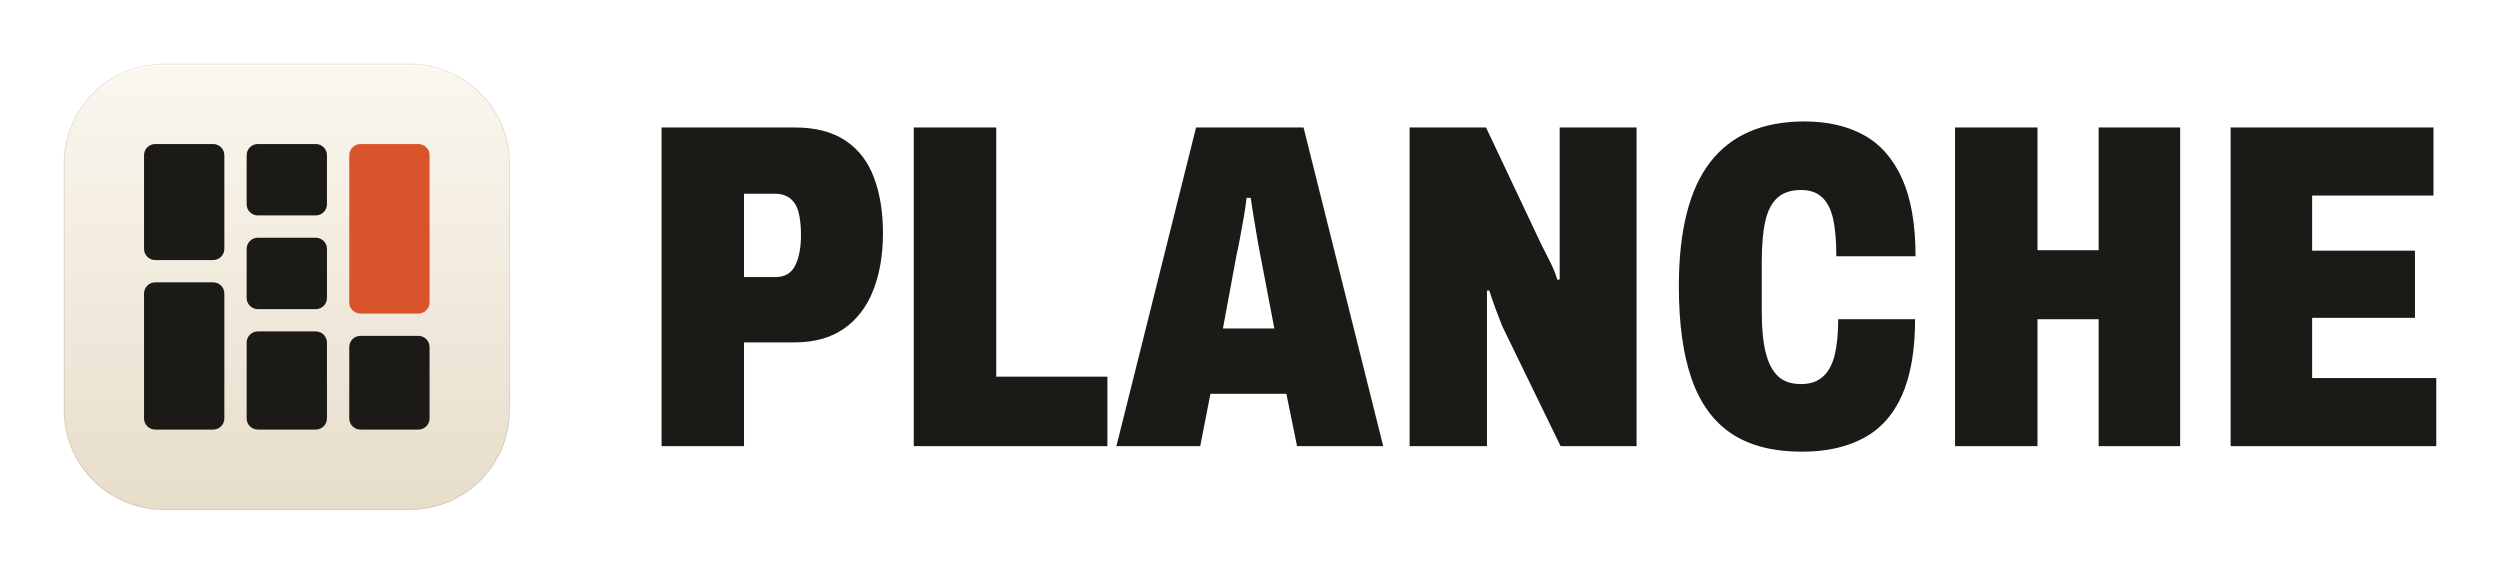
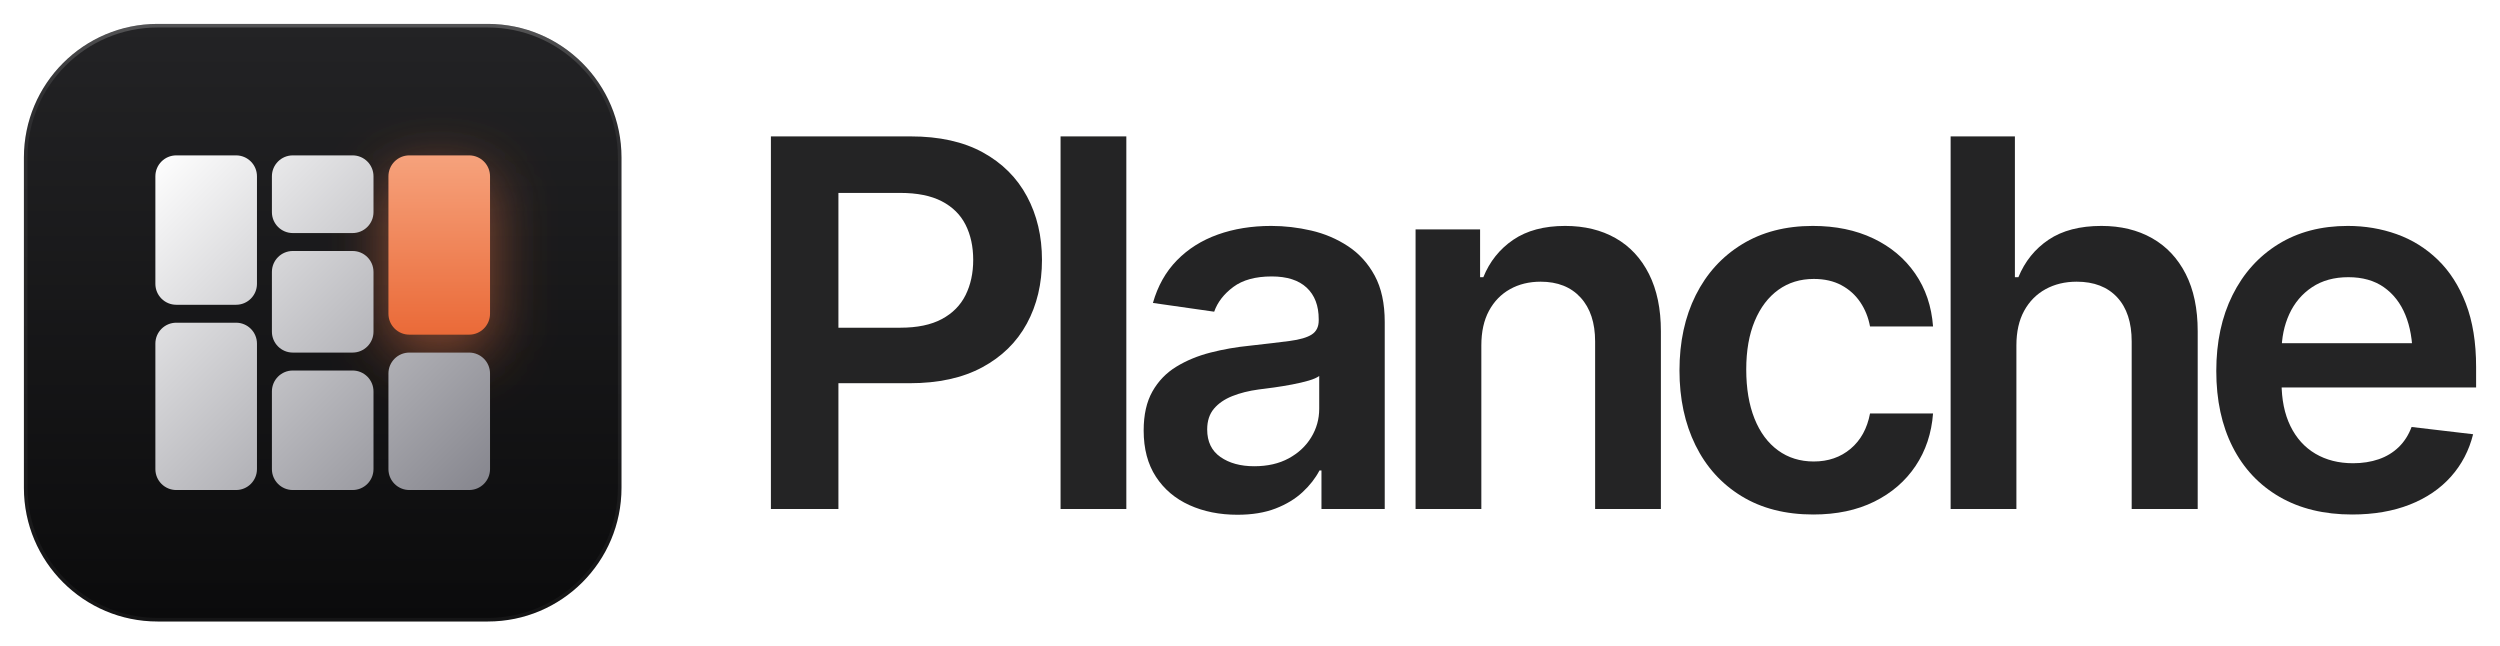
- <svg xmlns="http://www.w3.org/2000/svg" viewBox="-137.6 -137.6 5397.4 1238.4">
+ <svg xmlns="http://www.w3.org/2000/svg" viewBox="-40 -40 4183.43 1080">
  <defs>
-     <linearGradient id="p" x1="0" y1="0" x2="0" y2="1">
-       <stop offset="0" stop-color="#FBF7EF" />
-       <stop offset="1" stop-color="#E7DDCB" />
+     <linearGradient id="t" x1="0" y1="0" x2="0" y2="1">
+       <stop offset="0" stop-color="#232325" />
+       <stop offset="1" stop-color="#0B0B0C" />
    </linearGradient>
    <linearGradient id="h" x1="0" y1="0" x2="0" y2="1">
-       <stop offset="0" stop-color="#fff" stop-opacity=".7" />
-       <stop offset=".08" stop-color="#fff" stop-opacity="0" />
+       <stop offset="0" stop-color="#FFFFFF" stop-opacity=".22" />
+       <stop offset=".12" stop-color="#FFFFFF" stop-opacity=".07" />
+       <stop offset="1" stop-color="#FFFFFF" stop-opacity=".04" />
    </linearGradient>
+     <linearGradient id="m" gradientUnits="userSpaceOnUse" x1="22" y1="22" x2="78" y2="78">
+       <stop offset="0" stop-color="#FFFFFF" />
+       <stop offset="1" stop-color="#85858D" />
+     </linearGradient>
+     <linearGradient id="a" x1="0" y1="0" x2="0" y2="1">
+       <stop offset="0" stop-color="#F6A27C" />
+       <stop offset="1" stop-color="#EA6A38" />
+     </linearGradient>
+     <filter id="g" x="-100%" y="-100%" width="300%" height="300%">
+       <feGaussianBlur stdDeviation="5" />
+     </filter>
  </defs>
-   <g transform="scale(9.632)">
-     <rect width="100" height="100" rx="22.37" fill="url(#p)" />
-     <rect x=".25" y=".25" width="99.5" height="99.5" rx="22.2" fill="none" stroke="url(#h)" stroke-width=".5" />
-     <rect x=".1" y=".1" width="99.8" height="99.8" rx="22.3" fill="none" stroke="#5A4A30" stroke-opacity=".14" stroke-width=".2" />
-     <rect x="18" y="18" width="18" height="26" rx="2.5" fill="#1B1A17" />
-     <rect x="18" y="49" width="18" height="33" rx="2.5" fill="#1B1A17" />
-     <rect x="41" y="18" width="18" height="16" rx="2.5" fill="#1B1A17" />
-     <rect x="41" y="39" width="18" height="16" rx="2.5" fill="#1B1A17" />
-     <rect x="41" y="60" width="18" height="22" rx="2.5" fill="#1B1A17" />
-     <rect x="64" y="18" width="18" height="38" rx="2.5" fill="#D9542B" />
-     <rect x="64" y="61" width="18" height="21" rx="2.5" fill="#1B1A17" />
+   <g transform="scale(10)">
+     <rect width="100" height="100" rx="22.37" fill="url(#t)" />
+     <rect x=".3" y=".3" width="99.4" height="99.4" rx="22.1" fill="none" stroke="url(#h)" stroke-width=".6" />
+     <rect x="61" y="25" width="17" height="30" rx="3.5" fill="#EE7746" fill-opacity=".55" filter="url(#g)" />
+     <g fill="url(#m)">
+       <rect x="22" y="22" width="17" height="25" rx="3.5" />
+       <rect x="22" y="50" width="17" height="28" rx="3.5" />
+       <rect x="41.5" y="22" width="17" height="13" rx="3.5" />
+       <rect x="41.5" y="38" width="17" height="17" rx="3.5" />
+       <rect x="41.5" y="58" width="17" height="20" rx="3.5" />
+       <rect x="61" y="55" width="17" height="23" rx="3.5" />
+     </g>
+     <rect x="61" y="22" width="17" height="30" rx="3.5" fill="url(#a)" />
  </g>
-   <g transform="translate(1240.69 825.60)" fill="#1B1A17">
-     <path transform="translate(0.00 0) scale(1 -1)" d="M50 0L50 688L338 688Q404 688 446.5 660Q489 632 508.5 580Q528 528 528 460Q528 390 507 336.5Q486 283 443.5 253.5Q401 224 337 224L228 224L228 0ZM228 365L296 365Q326 365 338.5 390Q351 415 351 456Q351 484 346 504Q341 524 328 534.5Q315 545 294 545L228 545Z" />
-     <path transform="translate(544.53 0) scale(1 -1)" d="M50 0L50 688L228 688L228 150L468 150L468 0Z" />
-     <path transform="translate(1029.98 0) scale(1 -1)" d="M2 0L174 688L406 688L578 0L392 0L369 113L205 113L183 0ZM232 254L343 254L313 411Q311 420 308.5 434.5Q306 449 303 467Q300 485 297 503Q294 521 292 536L283 536Q281 517 277 494.5Q273 472 269 450Q265 428 261 411Z" />
-     <path transform="translate(1615.00 0) scale(1 -1)" d="M50 0L50 688L215 688L335 434Q340 424 346.5 411.5Q353 399 359 386Q365 373 369 359L374 360Q374 380 374 399.5Q374 419 374 434L374 688L540 688L540 0L376 0L250 259Q242 279 235 298Q228 317 222 336L217 336Q217 318 217 298Q217 278 217 259L217 0Z" />
-     <path transform="translate(2211.29 0) scale(1 -1)" d="M301 -12Q208 -12 149.5 26.5Q91 65 63 144Q35 223 35 345Q35 526 103 613.5Q171 701 306 701Q381 701 434.5 671.5Q488 642 517 577.5Q546 513 546 410L375 410Q375 457 368.5 488.5Q362 520 345 536.5Q328 553 299 553Q266 553 247.5 536Q229 519 221.5 485Q214 451 214 398L214 289Q214 236 222.5 202Q231 168 249 151Q267 134 299 134Q328 134 346 150Q364 166 371.5 197Q379 228 379 274L545 274Q545 174 517 110.5Q489 47 434 17.5Q379 -12 301 -12Z" />
-     <path transform="translate(2792.58 0) scale(1 -1)" d="M50 0L50 688L228 688L228 423L360 423L360 688L536 688L536 0L360 0L360 274L228 274L228 0Z" />
-     <path transform="translate(3385.52 0) scale(1 -1)" d="M52 0L52 688L490 688L490 541L228 541L228 422L450 422L450 277L228 277L228 147L496 147L496 0Z" />
+   <g transform="translate(1204.81 811.75) scale(0.41846)" fill="#242425">
+     <path transform="translate(0 0) scale(1 -1)" d="M108 0V1490H667Q839 1490 955.5 1426Q1072 1362 1132 1250Q1192 1138 1192 996Q1192 853 1131.5 741.5Q1071 630 953 566.5Q835 503 663 503H293V725H626Q727 725 791.5 759.5Q856 794 886.5 855.5Q917 917 917 996Q917 1076 886.5 1136.5Q856 1197 791.5 1230.5Q727 1264 625 1264H378V0Z" />
+     <path transform="translate(1169.32 0) scale(1 -1)" d="M360 1490V0H97V1490Z" />
+     <path transform="translate(1554.64 0) scale(1 -1)" d="M419 -23Q312 -23 227 15.5Q142 54 93 129Q44 204 44 314Q44 408 79 470Q114 532 174.5 569Q235 606 311 625.5Q387 645 468 653Q567 664 628 672Q689 680 716.5 698Q744 716 744 754V759Q744 840 696 885Q648 930 556 930Q459 930 402.5 888Q346 846 326 789L81 824Q110 926 177 994.5Q244 1063 340.5 1097.5Q437 1132 554 1132Q634 1132 714 1113.5Q794 1095 861 1051Q928 1007 968 933Q1008 859 1008 748V0H755V154H747Q723 108 679.5 67.5Q636 27 571.5 2Q507 -23 419 -23ZM486 171Q566 171 624 202.5Q682 234 714 286.5Q746 339 746 401V532Q733 522 704 513.5Q675 505 638 498Q601 491 565.5 486Q530 481 504 478Q445 470 398.5 451.5Q352 433 325 401Q298 369 298 318Q298 245 351 208Q404 171 486 171Z" />
+     <path transform="translate(2588.96 0) scale(1 -1)" d="M360 654V0H97V1118H355V927H368Q406 1021 487.5 1076.5Q569 1132 695 1132Q811 1132 897 1083Q983 1034 1030.5 939.5Q1078 845 1078 711V0H815V670Q815 782 757 845.5Q699 909 597 909Q528 909 474.5 879Q421 849 390.5 792.5Q360 736 360 654Z" />
+     <path transform="translate(3692.28 0) scale(1 -1)" d="M584 -22Q417 -22 297 51.5Q177 125 113 255Q49 385 49 554Q49 725 114 855Q179 985 299 1058.5Q419 1132 582 1132Q719 1132 824 1082Q929 1032 991.5 941.5Q1054 851 1063 730H811Q801 784 772 827Q743 870 696.5 895Q650 920 586 920Q505 920 444.5 876.5Q384 833 350 752Q316 671 316 558Q316 444 349 361.5Q382 279 443 234.5Q504 190 586 190Q673 190 733.5 241Q794 292 811 382H1063Q1054 263 993 172Q932 81 828 29.5Q724 -22 584 -22Z" />
+     <path transform="translate(4728.6 0) scale(1 -1)" d="M360 654V0H97V1490H354V927H368Q407 1022 489 1077Q571 1132 700 1132Q816 1132 902.5 1083Q989 1034 1037 940Q1085 846 1085 711V0H821V670Q821 784 763 846.5Q705 909 601 909Q531 909 476.5 879Q422 849 391 792.5Q360 736 360 654Z" />
+     <path transform="translate(5838.92 0) scale(1 -1)" d="M592 -22Q424 -22 302 48.5Q180 119 114.5 248Q49 377 49 552Q49 725 114 855.5Q179 986 297 1059Q415 1132 575 1132Q678 1132 770.5 1099Q863 1066 934.5 997Q1006 928 1047 821.5Q1088 715 1088 568V486H172V663H957L834 611Q834 706 805 776.5Q776 847 719 887Q662 927 577 927Q492 927 432 887Q372 847 341 779.5Q310 712 310 629V506Q310 404 345.5 331.5Q381 259 445.5 221Q510 183 596 183Q652 183 698.5 199Q745 215 778.5 247.5Q812 280 830 328L1076 299Q1052 202 987.5 129.5Q923 57 822.5 17.5Q722 -22 592 -22Z" />
  </g>
</svg>
